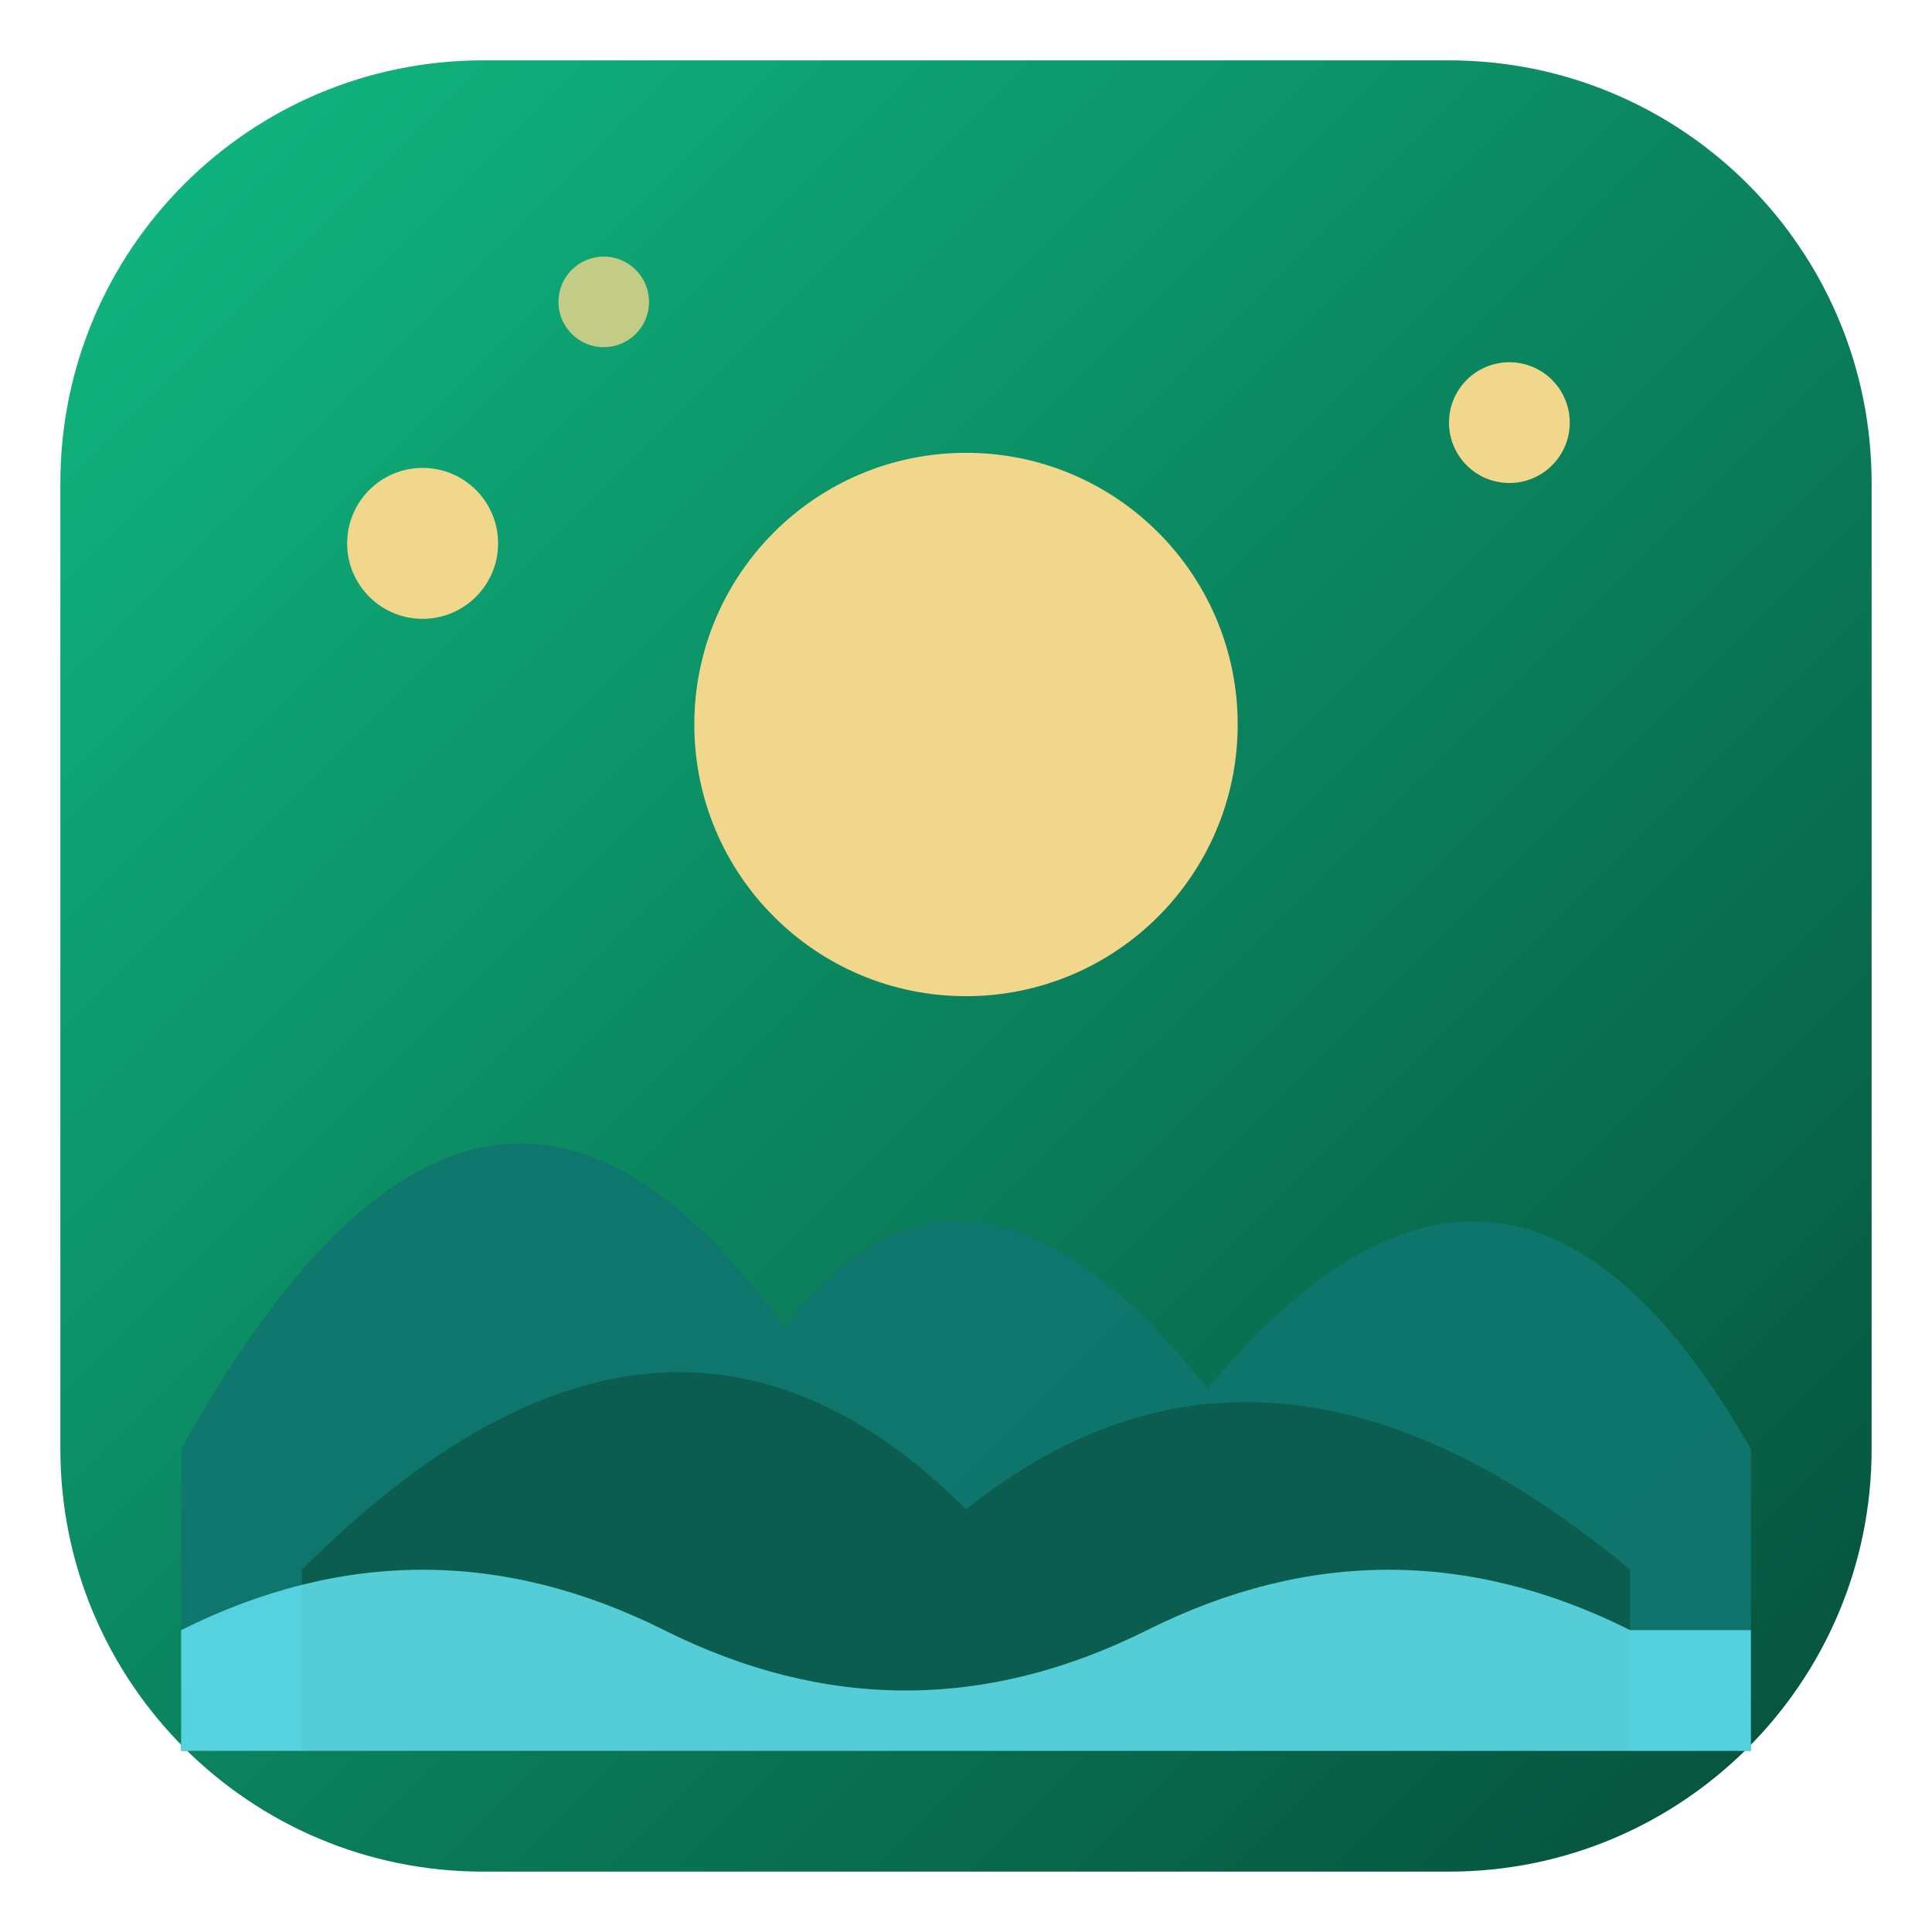
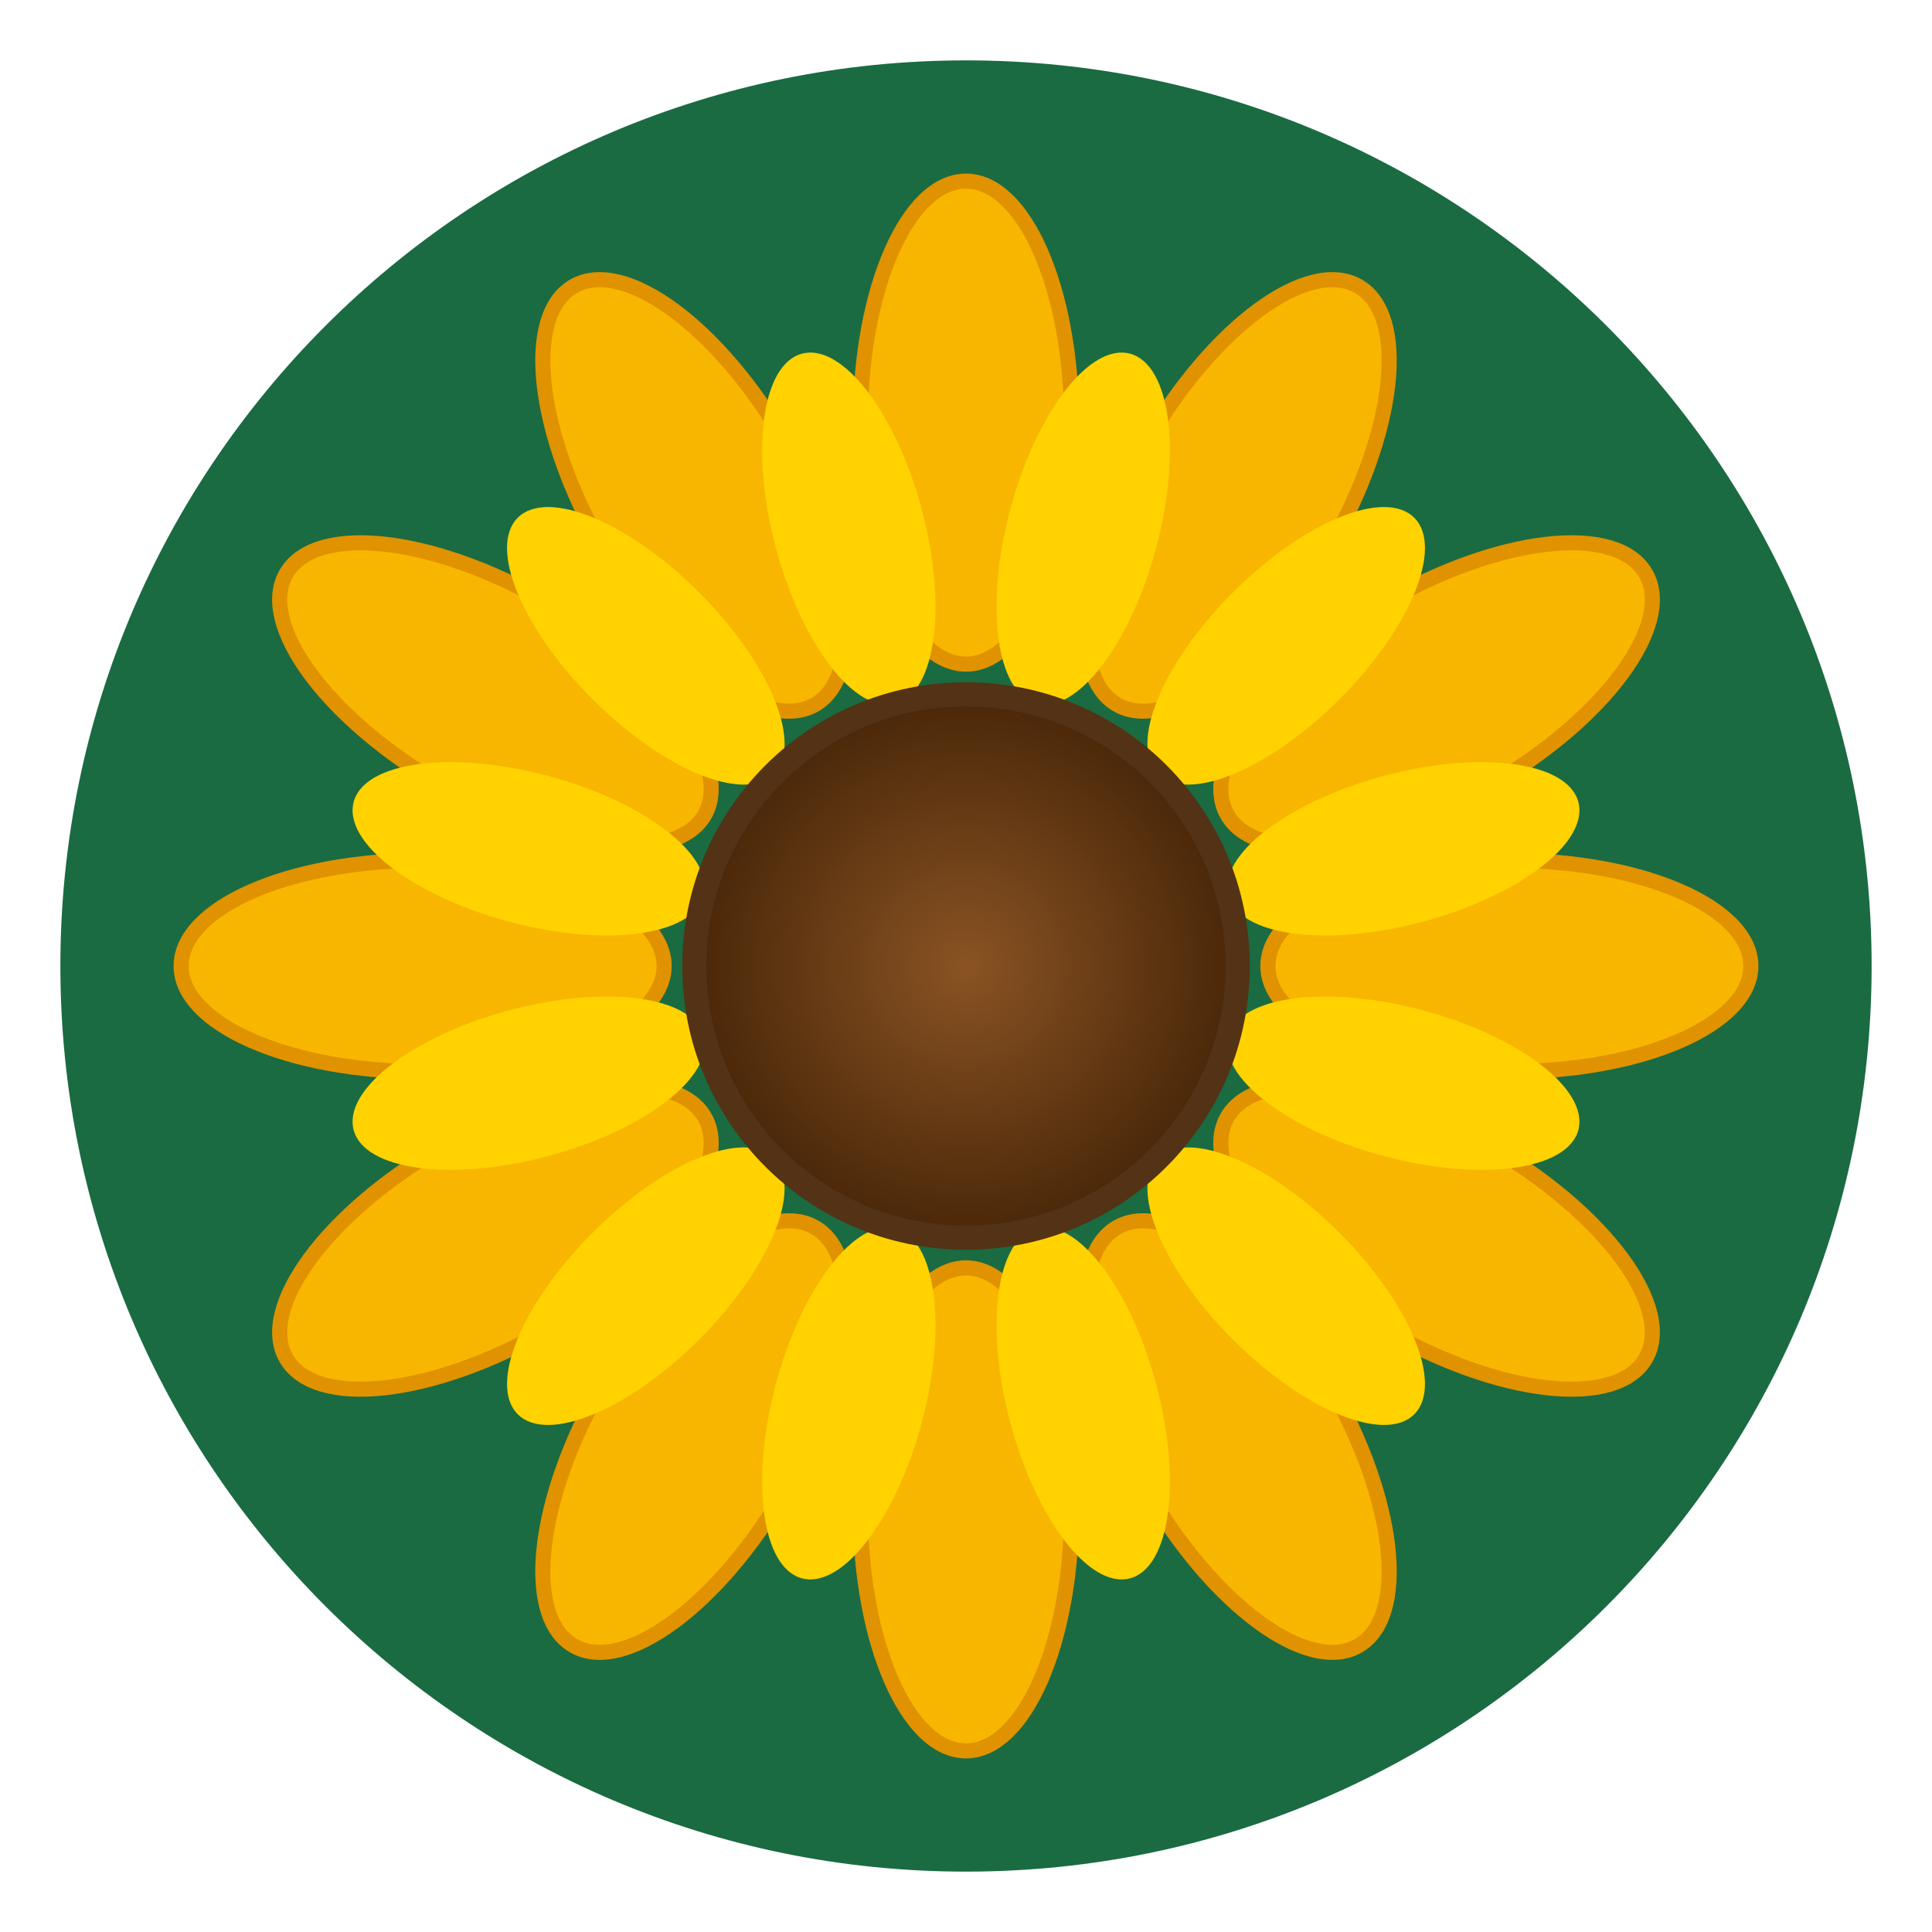
<svg xmlns="http://www.w3.org/2000/svg" viewBox="0 0 64 64">
  <defs>
-     <linearGradient id="lakeGrad" x1="0%" y1="0%" x2="100%" y2="100%">
-       <stop offset="0%" stop-color="#10b981" />
-       <stop offset="100%" stop-color="#064e3b" />
-     </linearGradient>
+     <radialGradient id="favCore" cx="50%" cy="50%" r="50%">
+       <stop offset="0%" stop-color="#8a5323" />
+       <stop offset="100%" stop-color="#492709" />
+     </radialGradient>
  </defs>
-   <rect x="2" y="2" width="60" height="60" rx="14" fill="url(#lakeGrad)" />
-   <circle cx="32" cy="24" r="9" fill="#f0d78c" />
-   <path d="M6 48 Q16 30 26 44 Q32 36 40 46 Q50 34 58 48 L58 58 L6 58 Z" fill="#0f766e" opacity="0.95" />
-   <path d="M10 52 Q22 40 32 50 Q42 42 54 52 L54 58 L10 58 Z" fill="#0b5e4f" />
-   <path d="M6 54 Q14 50 22 54 Q30 58 38 54 Q46 50 54 54 L58 54 L58 58 L6 58 Z" fill="#67e8f9" opacity="0.8" />
-   <circle cx="14" cy="18" r="2.5" fill="#f0d78c" />
-   <circle cx="50" cy="14" r="2" fill="#f0d78c" />
-   <circle cx="20" cy="10" r="1.5" fill="#f0d78c" opacity="0.8" />
+   <circle cx="32" cy="32" r="30" fill="#1a6b41" />
+   <g transform="translate(32, 32)">
+     <g fill="#f8b600" stroke="#e09200" stroke-width="0.5">
+       <ellipse cx="0" cy="-18" rx="3.5" ry="8" />
+       <ellipse cx="0" cy="-18" rx="3.5" ry="8" transform="rotate(30)" />
+       <ellipse cx="0" cy="-18" rx="3.5" ry="8" transform="rotate(60)" />
+       <ellipse cx="0" cy="-18" rx="3.5" ry="8" transform="rotate(90)" />
+       <ellipse cx="0" cy="-18" rx="3.5" ry="8" transform="rotate(120)" />
+       <ellipse cx="0" cy="-18" rx="3.5" ry="8" transform="rotate(150)" />
+       <ellipse cx="0" cy="-18" rx="3.5" ry="8" transform="rotate(180)" />
+       <ellipse cx="0" cy="-18" rx="3.5" ry="8" transform="rotate(210)" />
+       <ellipse cx="0" cy="-18" rx="3.5" ry="8" transform="rotate(240)" />
+       <ellipse cx="0" cy="-18" rx="3.5" ry="8" transform="rotate(270)" />
+       <ellipse cx="0" cy="-18" rx="3.5" ry="8" transform="rotate(300)" />
+       <ellipse cx="0" cy="-18" rx="3.5" ry="8" transform="rotate(330)" />
+     </g>
+     <g fill="#ffd200">
+       <ellipse cx="0" cy="-15" rx="2.5" ry="6" transform="rotate(15)" />
+       <ellipse cx="0" cy="-15" rx="2.5" ry="6" transform="rotate(45)" />
+       <ellipse cx="0" cy="-15" rx="2.5" ry="6" transform="rotate(75)" />
+       <ellipse cx="0" cy="-15" rx="2.5" ry="6" transform="rotate(105)" />
+       <ellipse cx="0" cy="-15" rx="2.5" ry="6" transform="rotate(135)" />
+       <ellipse cx="0" cy="-15" rx="2.5" ry="6" transform="rotate(165)" />
+       <ellipse cx="0" cy="-15" rx="2.5" ry="6" transform="rotate(195)" />
+       <ellipse cx="0" cy="-15" rx="2.5" ry="6" transform="rotate(225)" />
+       <ellipse cx="0" cy="-15" rx="2.5" ry="6" transform="rotate(255)" />
+       <ellipse cx="0" cy="-15" rx="2.5" ry="6" transform="rotate(285)" />
+       <ellipse cx="0" cy="-15" rx="2.5" ry="6" transform="rotate(315)" />
+       <ellipse cx="0" cy="-15" rx="2.5" ry="6" transform="rotate(345)" />
+     </g>
+     <circle cx="0" cy="0" r="9" fill="url(#favCore)" stroke="#533215" stroke-width="0.8" />
+   </g>
</svg>
